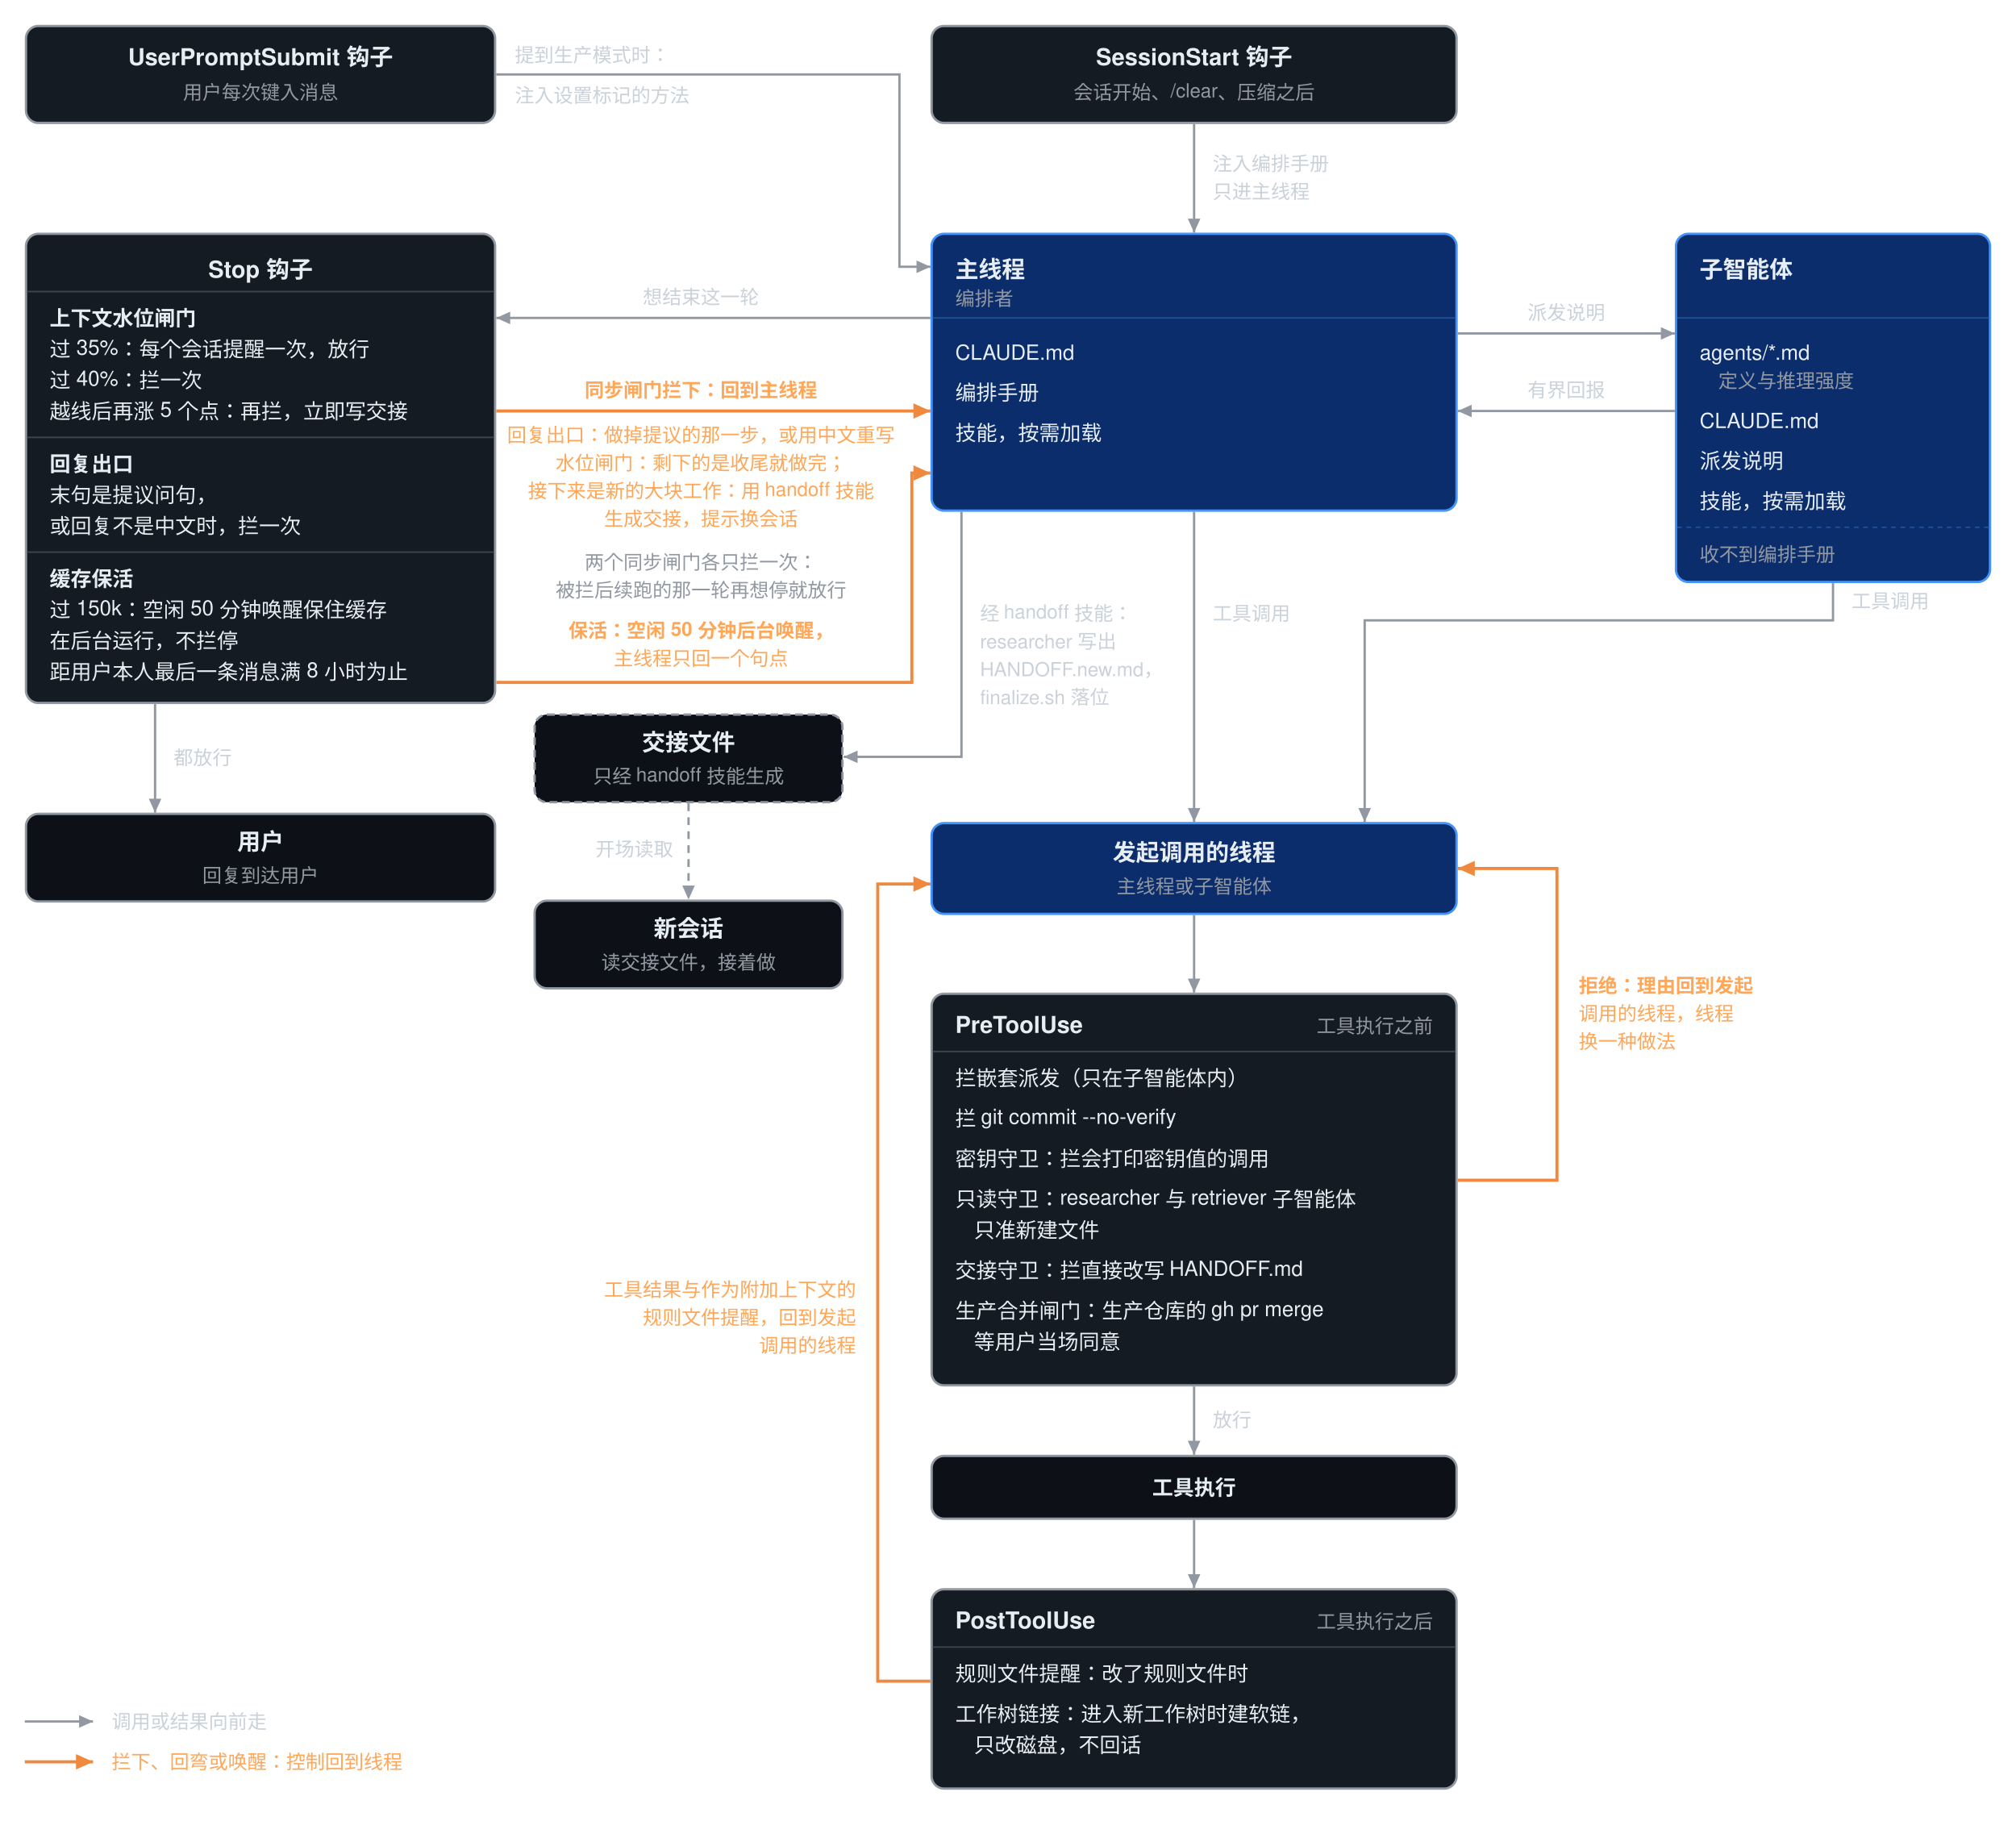
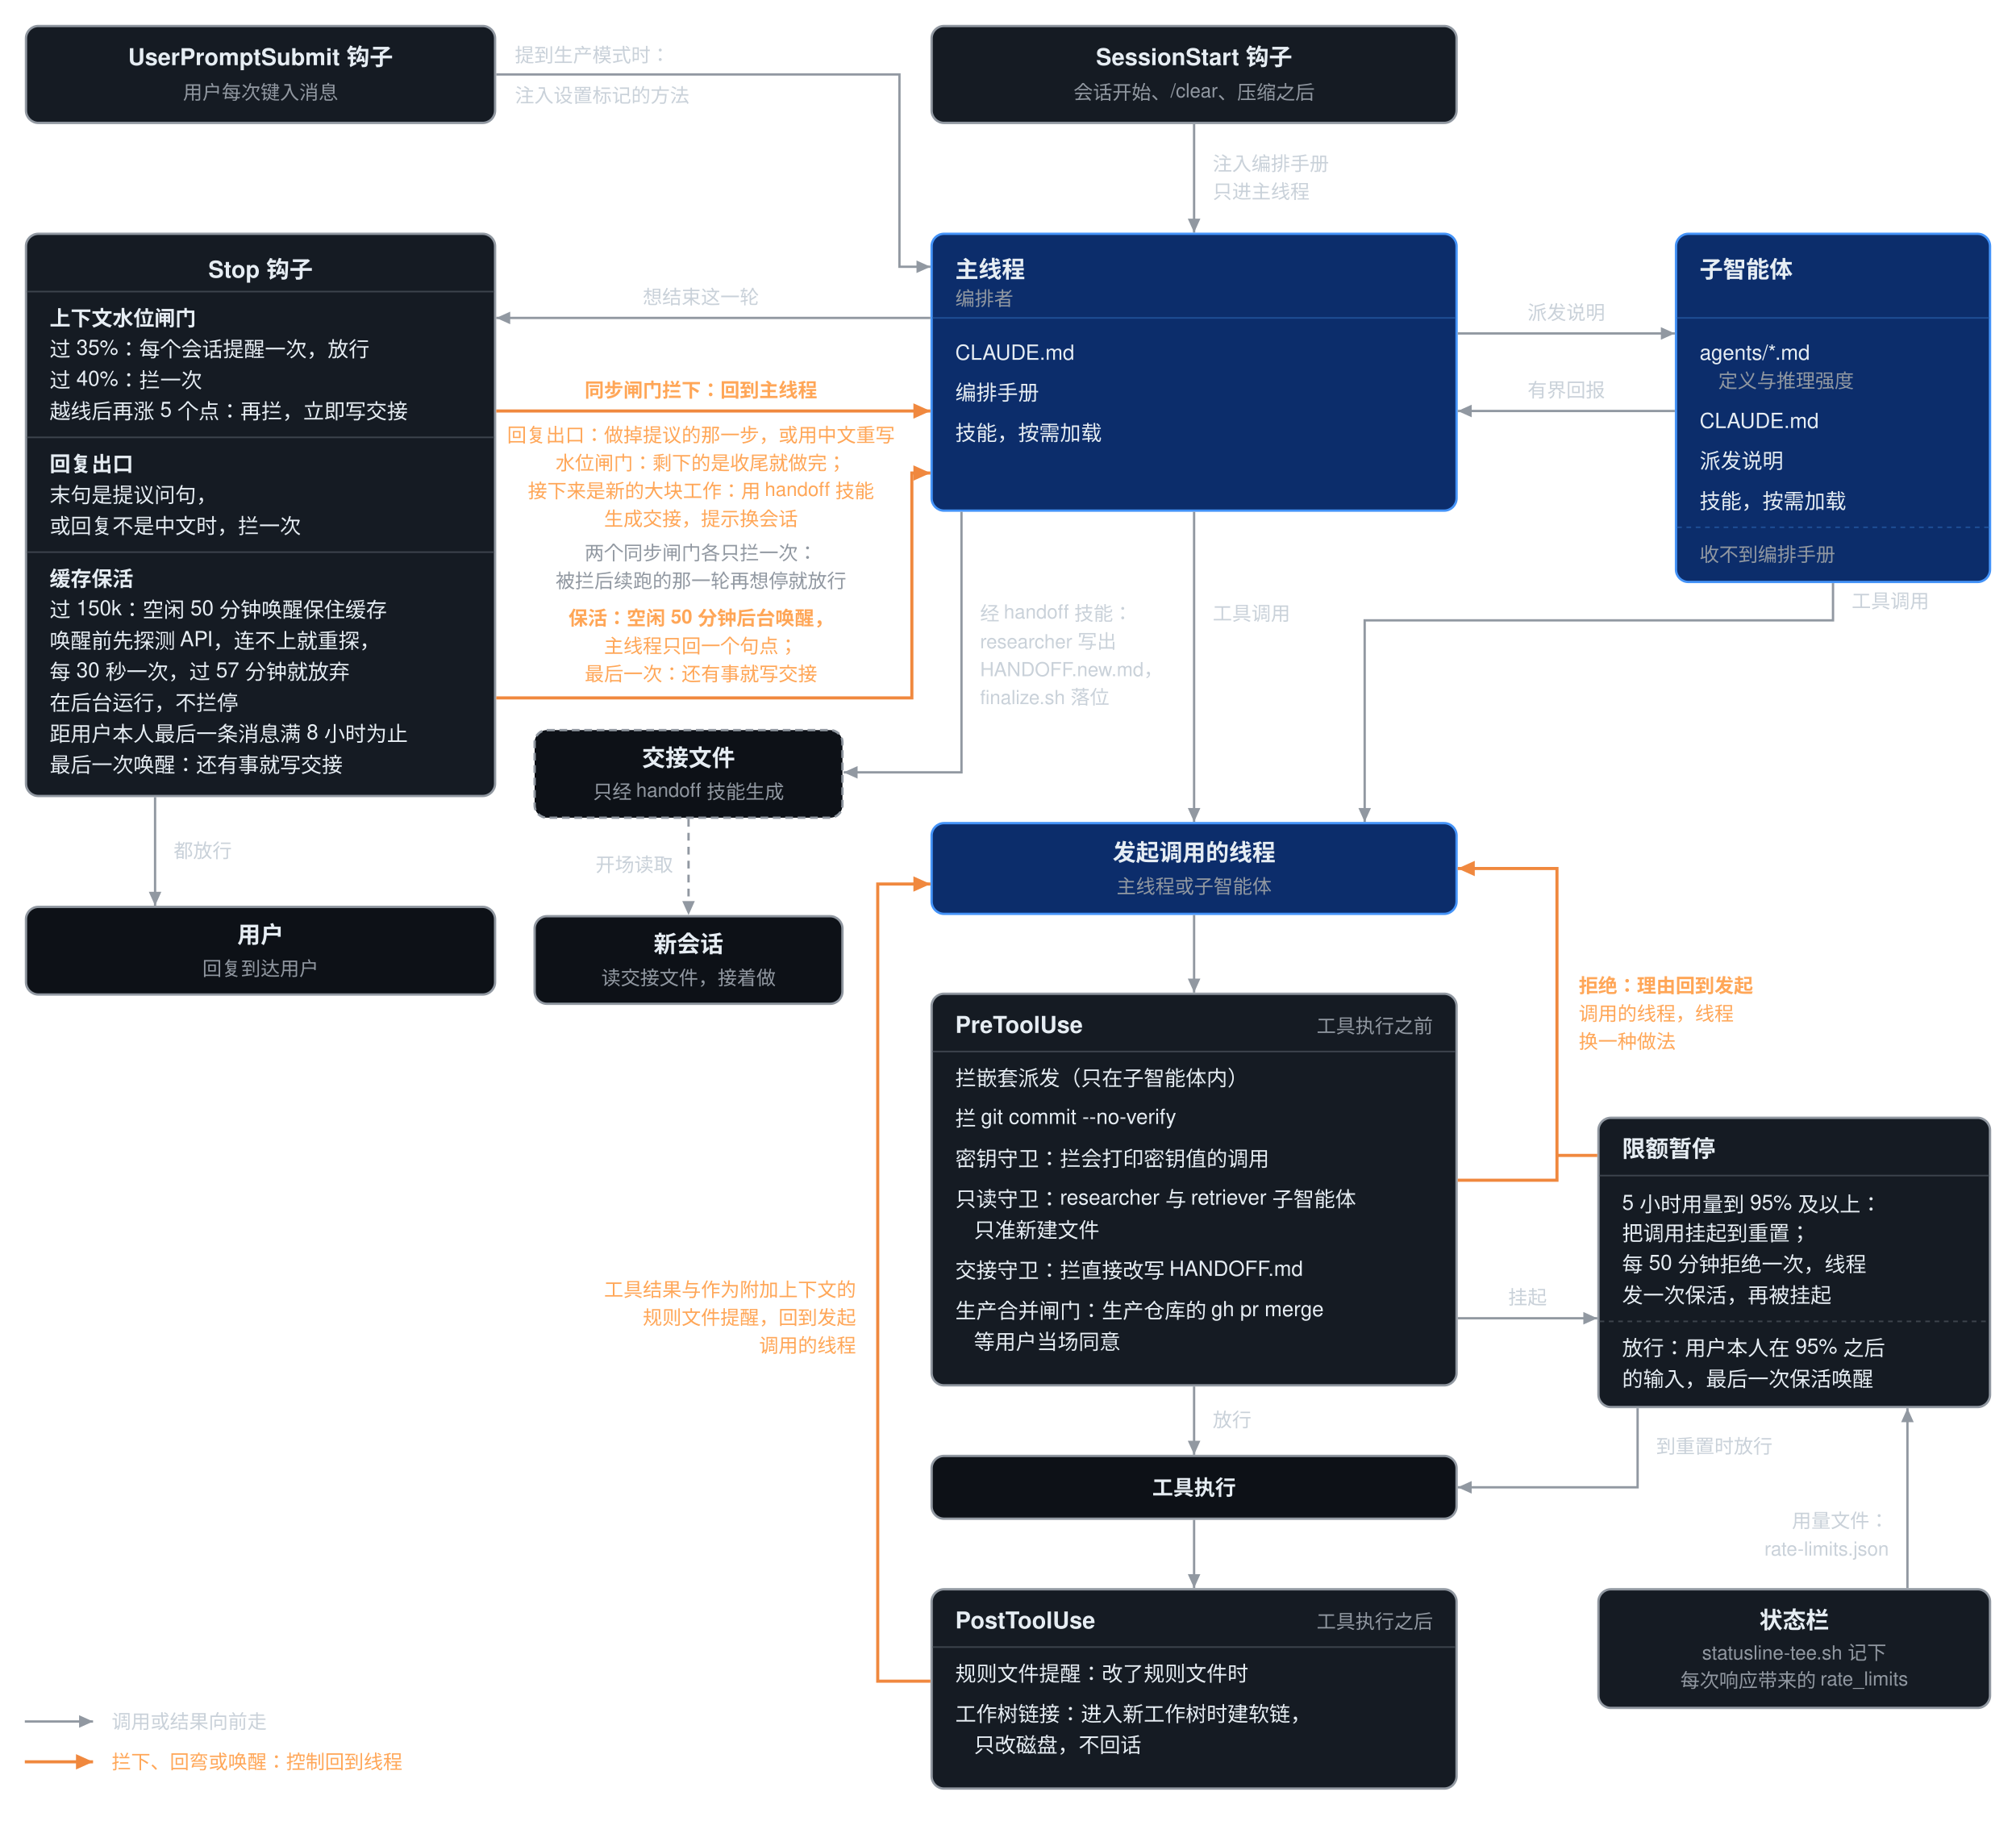
- <svg xmlns="http://www.w3.org/2000/svg" width="1300" height="1174" viewBox="0 0 1300 1174" role="img" aria-label="架构图，画的是一轮工作怎样运行。会话开始、/clear 与压缩之后，SessionStart 钩子把编排手册注入主线程，子智能体收不到。用户本人键入的消息提到生产模式时，UserPromptSubmit 钩子给主线程注入一句说明，讲怎样设置与取消仓库的生产标记。主线程向子智能体发出派发说明，子智能体凭 agents/*.md 里设定了推理强度的定义、CLAUDE.md 与派发说明干活，交回有界回报。两条线程的每次工具调用在工具执行之前都经过 PreToolUse：子智能体内的嵌套派发、git commit --no-verify、会打印密钥值的调用、直接改写 HANDOFF.md，以及 researcher 或 retriever 子智能体改动、移动或删除已有文件的操作都被拒绝，researcher 与 retriever 子智能体读文件、跑命令与新建文件都放行；在标成生产的仓库里执行 gh pr merge，要等用户当场同意才执行；拒绝理由回到发起调用的线程，线程换一种做法；放行的调用交给工具执行。工具执行之后，PostToolUse 在改了规则文件时把规则文件提醒作为附加上下文送回发起调用的线程，在进入新工作树时把主检出目录中的 CLAUDE.md、node_modules 与 .env* 软链进这个工作树，不回话。主线程想结束这一轮时经过 Stop 钩子，都放行则这一轮结束，其中两个是同步闸门。上下文水位闸门过 35% 时每个会话提醒一次并放行，没有会话暂存目录时则每轮提醒，过 40% 拦一次，没有会话暂存目录时则每轮都拦，此后以上次拦截时的水位为基准，每再涨 5 个百分点就再拦一次；回复出口在回复末句是提议问句时拦一次，仅 zh/ 副本的安装里，较长的回复主要不是中文时也拦一次。这两个闸门拦下都回到主线程。被回复出口拦下，主线程要么直接把提议的那一步做掉，要么在确实需要用户拍板时按背景、各选项的后果与推荐的格式重新提问，因语言被拦时用中文重写。被水位闸门第一次拦下，已有上下文能做完的收尾就做完，接下来是新的大块工作时运行 handoff 技能，由 researcher 子智能体写出 HANDOFF.new.md，再由 finalize.sh 落位成交接文件，并提示用户换新会话；此后每次再被拦都立即生成交接文件。新会话读交接文件接着做。两个同步闸门都不会拦刚被自己拦下而续跑的那一轮，所以一次停止尝试最多被拦一次，这一轮再想停就放行；水位闸门在之后的轮次里仍会随用量上涨再拦。第三个 Stop 钩子缓存保活不拦停：它在这一轮结束后于后台计时，主线程上下文达到 150,000 词元且 50 分钟里没有新的一轮时，唤醒主线程只回一个句点，用户离开期间一小时的提示词缓存因此不过期；每次唤醒后照常重新计时，直到距用户本人最后一条消息满 8 小时。" font-family="system-ui, -apple-system, 'Segoe UI', Helvetica, Arial, sans-serif">
+ <svg xmlns="http://www.w3.org/2000/svg" width="1300" height="1174" viewBox="0 0 1300 1174" role="img" aria-label="架构图，画的是一轮工作怎样运行。会话开始、/clear 与压缩之后，SessionStart 钩子把编排手册注入主线程，子智能体收不到。用户本人键入的消息提到生产模式时，UserPromptSubmit 钩子给主线程注入一句说明，讲怎样设置与取消仓库的生产标记。主线程向子智能体发出派发说明，子智能体凭 agents/*.md 里设定了推理强度的定义、CLAUDE.md 与派发说明干活，交回有界回报。两条线程的每次工具调用在工具执行之前都经过 PreToolUse：子智能体内的嵌套派发、git commit --no-verify、会打印密钥值的调用、直接改写 HANDOFF.md，以及 researcher 或 retriever 子智能体改动、移动或删除已有文件的操作都被拒绝，researcher 与 retriever 子智能体读文件、跑命令与新建文件都放行；在标成生产的仓库里执行 gh pr merge，要等用户当场同意才执行；5 小时用量到 95% 及以上时，PreToolUse 里的限额暂停把两条线程的每次调用挂起到重置，每过 50 分钟拒绝一次被挂起的调用，线程随即发一个极短的保活调用并再被挂起，过了重置时间才放行；主线程里，用户本人在用量到 95% 之后发出的输入与缓存保活的最后一次唤醒不被挂起；限额暂停的用量取自本地文件，由状态栏包装把 Claude Code 传给状态栏的 rate_limits 记进这个文件；拒绝理由回到发起调用的线程，线程换一种做法；放行的调用交给工具执行。工具执行之后，PostToolUse 在改了规则文件时把规则文件提醒作为附加上下文送回发起调用的线程，在进入新工作树时把主检出目录中的 CLAUDE.md、node_modules 与 .env* 软链进这个工作树，不回话。主线程想结束这一轮时经过 Stop 钩子，都放行则这一轮结束，其中两个是同步闸门。上下文水位闸门过 35% 时每个会话提醒一次并放行，没有会话暂存目录时则每轮提醒，过 40% 拦一次，没有会话暂存目录时则每轮都拦，此后以上次拦截时的水位为基准，每再涨 5 个百分点就再拦一次；回复出口在回复末句是提议问句时拦一次，仅 zh/ 副本的安装里，较长的回复主要不是中文时也拦一次。这两个闸门拦下都回到主线程。被回复出口拦下，主线程要么直接把提议的那一步做掉，要么在确实需要用户拍板时按背景、各选项的后果与推荐的格式重新提问，因语言被拦时用中文重写。被水位闸门第一次拦下，已有上下文能做完的收尾就做完，接下来是新的大块工作时运行 handoff 技能，由 researcher 子智能体写出 HANDOFF.new.md，再由 finalize.sh 落位成交接文件，并提示用户换新会话；此后每次再被拦都立即生成交接文件。新会话读交接文件接着做。两个同步闸门都不会拦刚被自己拦下而续跑的那一轮，所以一次停止尝试最多被拦一次，这一轮再想停就放行；水位闸门在之后的轮次里仍会随用量上涨再拦。第三个 Stop 钩子缓存保活不拦停：它在这一轮结束后于后台计时，主线程上下文达到 150,000 词元且 50 分钟里没有新的一轮时，唤醒主线程只回一个句点，用户离开期间一小时的提示词缓存因此不过期；唤醒之前先探测 API，连不上就每 30 秒再探，到起跑后 57 分钟仍连不上就放弃，因为这时缓存已经过期。每次唤醒后照常重新计时，直到距用户本人最后一条消息满 8 小时；到上限前的最后一次唤醒，还有工作要接着做就让主线程用 handoff 技能写交接，否则只回一个句点。" font-family="system-ui, -apple-system, 'Segoe UI', Helvetica, Arial, sans-serif">
  <defs>
    <marker id="arrow" viewBox="0 0 10 10" refX="10" refY="5" markerWidth="9" markerHeight="9" markerUnits="userSpaceOnUse" orient="auto">
      <path d="M0,0.5 L10,5 L0,9.5 z" fill="#9198a1" />
    </marker>
    <marker id="back" viewBox="0 0 10 10" refX="10" refY="5" markerWidth="11" markerHeight="11" markerUnits="userSpaceOnUse" orient="auto">
      <path d="M0,0.5 L10,5 L0,9.5 z" fill="#f0883e" />
    </marker>
  </defs>
  <g id="userpromptsubmit">
    <rect id="ups-box" x="16.75" y="16.75" width="302.5" height="62.5" rx="8" fill="#151b23" stroke="#9198a1" stroke-width="1.5" />
    <text x="168" y="42" font-size="15" font-weight="600" text-anchor="middle" fill="#e6edf3" data-box="ups-box">UserPromptSubmit 钩子</text>
    <text x="168" y="64" font-size="12.5" text-anchor="middle" fill="#9198a1" data-box="ups-box">用户每次键入消息</text>
  </g>
  <path d="M320,48 L580,48 L580,172 L600,172" fill="none" stroke="#9198a1" stroke-width="1.5" marker-end="url(#arrow)" />
  <text x="332" y="40" font-size="12.5" text-anchor="start" fill="#c9d1d9">提到生产模式时：</text>
  <text x="332" y="66" font-size="12.5" text-anchor="start" fill="#c9d1d9">注入设置标记的方法</text>
  <g id="sessionstart">
    <rect id="ss-box" x="600.75" y="16.75" width="338.5" height="62.5" rx="8" fill="#151b23" stroke="#9198a1" stroke-width="1.5" />
    <text x="770" y="42" font-size="15" font-weight="600" text-anchor="middle" fill="#e6edf3" data-box="ss-box">SessionStart 钩子</text>
    <text x="770" y="64" font-size="12.5" text-anchor="middle" fill="#9198a1" data-box="ss-box">会话开始、/clear、压缩之后</text>
  </g>
  <path d="M770,80 L770,150" fill="none" stroke="#9198a1" stroke-width="1.5" marker-end="url(#arrow)" />
  <text x="782" y="110" font-size="12.5" text-anchor="start" fill="#c9d1d9">注入编排手册</text>
  <text x="782" y="128" font-size="12.5" text-anchor="start" fill="#c9d1d9">只进主线程</text>
  <g id="main">
    <rect id="main-box" x="600.75" y="150.75" width="338.5" height="178.5" rx="8" fill="#0c2d6b" stroke="#4493f8" stroke-width="1.5" />
    <text x="616" y="179" font-size="15" font-weight="600" fill="#e6edf3" data-box="main-box">主线程</text>
    <text x="616" y="197" font-size="12.5" fill="#9198a1" data-box="main-box">编排者</text>
    <line x1="601.5" y1="205" x2="938.5" y2="205" stroke="#1f4f96" stroke-width="1" />
    <text x="616" y="232" font-size="13.5" fill="#e6edf3" data-box="main-box">CLAUDE.md</text>
    <text x="616" y="258" font-size="13.5" fill="#e6edf3" data-box="main-box">编排手册</text>
    <text x="616" y="284" font-size="13.5" fill="#e6edf3" data-box="main-box">技能，按需加载</text>
  </g>
  <g id="subagent">
    <rect id="sub-box" x="1080.75" y="150.75" width="202.5" height="224.5" rx="8" fill="#0c2d6b" stroke="#4493f8" stroke-width="1.5" />
    <text x="1096" y="179" font-size="15" font-weight="600" fill="#e6edf3" data-box="sub-box">子智能体</text>
    <line x1="1081.5" y1="205" x2="1282.5" y2="205" stroke="#1f4f96" stroke-width="1" />
    <text x="1096" y="232" font-size="13.5" fill="#e6edf3" data-box="sub-box">agents/*.md</text>
    <text x="1108" y="250" font-size="12.5" fill="#9198a1" data-box="sub-box">定义与推理强度</text>
    <text x="1096" y="276" font-size="13.5" fill="#e6edf3" data-box="sub-box">CLAUDE.md</text>
    <text x="1096" y="302" font-size="13.5" fill="#e6edf3" data-box="sub-box">派发说明</text>
    <text x="1096" y="328" font-size="13.5" fill="#e6edf3" data-box="sub-box">技能，按需加载</text>
    <line x1="1081.5" y1="340" x2="1282.5" y2="340" stroke="#1f4f96" stroke-width="1" stroke-dasharray="3 3" />
    <text x="1096" y="362" font-size="12.5" fill="#9198a1" data-box="sub-box">收不到编排手册</text>
  </g>
  <path d="M940,215 L1080,215" fill="none" stroke="#9198a1" stroke-width="1.5" marker-end="url(#arrow)" />
  <text x="1010" y="206" font-size="12.5" text-anchor="middle" fill="#c9d1d9">派发说明</text>
  <path d="M1080,265 L940,265" fill="none" stroke="#9198a1" stroke-width="1.5" marker-end="url(#arrow)" />
  <text x="1010" y="256" font-size="12.5" text-anchor="middle" fill="#c9d1d9">有界回报</text>
  <g id="stop">
-     <rect id="stop-box" x="16.75" y="150.75" width="302.5" height="302.5" rx="8" fill="#151b23" stroke="#9198a1" stroke-width="1.5" />
+     <rect id="stop-box" x="16.75" y="150.75" width="302.5" height="362.5" rx="8" fill="#151b23" stroke="#9198a1" stroke-width="1.5" />
    <text x="168" y="179" font-size="15" font-weight="600" text-anchor="middle" fill="#e6edf3" data-box="stop-box">Stop 钩子</text>
    <line x1="17.5" y1="188" x2="318.5" y2="188" stroke="#3d444d" stroke-width="1" />
    <text x="32" y="210" font-size="13.5" font-weight="600" fill="#e6edf3" data-box="stop-box">上下文水位闸门</text>
    <text x="32" y="230" font-size="13.5" fill="#e6edf3" data-box="stop-box">过 35%：每个会话提醒一次，放行</text>
    <text x="32" y="250" font-size="13.5" fill="#e6edf3" data-box="stop-box">过 40%：拦一次</text>
    <text x="32" y="270" font-size="13.5" fill="#e6edf3" data-box="stop-box">越线后再涨 5 个点：再拦，立即写交接</text>
    <line x1="17.5" y1="282" x2="318.5" y2="282" stroke="#3d444d" stroke-width="1" />
    <text x="32" y="304" font-size="13.5" font-weight="600" fill="#e6edf3" data-box="stop-box">回复出口</text>
    <text x="32" y="324" font-size="13.5" fill="#e6edf3" data-box="stop-box">末句是提议问句，</text>
    <text x="32" y="344" font-size="13.5" fill="#e6edf3" data-box="stop-box">或回复不是中文时，拦一次</text>
    <line x1="17.5" y1="356" x2="318.5" y2="356" stroke="#3d444d" stroke-width="1" />
    <text x="32" y="378" font-size="13.5" font-weight="600" fill="#e6edf3" data-box="stop-box">缓存保活</text>
    <text x="32" y="398" font-size="13.5" fill="#e6edf3" data-box="stop-box">过 150k：空闲 50 分钟唤醒保住缓存</text>
-     <text x="32" y="418" font-size="13.5" fill="#e6edf3" data-box="stop-box">在后台运行，不拦停</text>
-     <text x="32" y="438" font-size="13.5" fill="#e6edf3" data-box="stop-box">距用户本人最后一条消息满 8 小时为止</text>
+     <text x="32" y="418" font-size="13.5" fill="#e6edf3" data-box="stop-box">唤醒前先探测 API，连不上就重探，</text>
+     <text x="32" y="438" font-size="13.5" fill="#e6edf3" data-box="stop-box">每 30 秒一次，过 57 分钟就放弃</text>
+     <text x="32" y="458" font-size="13.5" fill="#e6edf3" data-box="stop-box">在后台运行，不拦停</text>
+     <text x="32" y="478" font-size="13.5" fill="#e6edf3" data-box="stop-box">距用户本人最后一条消息满 8 小时为止</text>
+     <text x="32" y="498" font-size="13.5" fill="#e6edf3" data-box="stop-box">最后一次唤醒：还有事就写交接</text>
  </g>
  <path d="M600,205 L320,205" fill="none" stroke="#9198a1" stroke-width="1.5" marker-end="url(#arrow)" />
  <text x="452" y="196" font-size="12.5" text-anchor="middle" fill="#c9d1d9">想结束这一轮</text>
  <path d="M320,265 L600,265" fill="none" stroke="#f0883e" stroke-width="2" marker-end="url(#back)" />
  <text x="452" y="256" font-size="12.5" font-weight="600" text-anchor="middle" fill="#ffa657">同步闸门拦下：回到主线程</text>
  <text x="452" y="285" font-size="12.5" text-anchor="middle" fill="#ffa657">回复出口：做掉提议的那一步，或用中文重写</text>
  <text x="452" y="303" font-size="12.5" text-anchor="middle" fill="#ffa657">水位闸门：剩下的是收尾就做完；</text>
  <text x="452" y="321" font-size="12.5" text-anchor="middle" fill="#ffa657">接下来是新的大块工作：用 handoff 技能</text>
  <text x="452" y="339" font-size="12.5" text-anchor="middle" fill="#ffa657">生成交接，提示换会话</text>
-   <text x="452" y="367" font-size="12.5" text-anchor="middle" fill="#9198a1">两个同步闸门各只拦一次：</text>
-   <text x="452" y="385" font-size="12.5" text-anchor="middle" fill="#9198a1">被拦后续跑的那一轮再想停就放行</text>
-   <path d="M320,440 L588,440 L588,305 L600,305" fill="none" stroke="#f0883e" stroke-width="2" marker-end="url(#back)" />
-   <text x="452" y="411" font-size="12.5" font-weight="600" text-anchor="middle" fill="#ffa657">保活：空闲 50 分钟后台唤醒，</text>
-   <text x="452" y="429" font-size="12.5" text-anchor="middle" fill="#ffa657">主线程只回一个句点</text>
-   <path d="M100,454 L100,524" fill="none" stroke="#9198a1" stroke-width="1.5" marker-end="url(#arrow)" />
-   <text x="112" y="493" font-size="12.5" text-anchor="start" fill="#c9d1d9">都放行</text>
+   <text x="452" y="361" font-size="12.5" text-anchor="middle" fill="#9198a1">两个同步闸门各只拦一次：</text>
+   <text x="452" y="379" font-size="12.5" text-anchor="middle" fill="#9198a1">被拦后续跑的那一轮再想停就放行</text>
+   <path d="M320,450 L588,450 L588,305 L600,305" fill="none" stroke="#f0883e" stroke-width="2" marker-end="url(#back)" />
+   <text x="452" y="403" font-size="12.5" font-weight="600" text-anchor="middle" fill="#ffa657">保活：空闲 50 分钟后台唤醒，</text>
+   <text x="452" y="421" font-size="12.5" text-anchor="middle" fill="#ffa657">主线程只回一个句点；</text>
+   <text x="452" y="439" font-size="12.5" text-anchor="middle" fill="#ffa657">最后一次：还有事就写交接</text>
+   <path d="M100,514 L100,584" fill="none" stroke="#9198a1" stroke-width="1.5" marker-end="url(#arrow)" />
+   <text x="112" y="553" font-size="12.5" text-anchor="start" fill="#c9d1d9">都放行</text>
  <g id="user">
-     <rect id="user-box" x="16.75" y="524.75" width="302.5" height="56.5" rx="8" fill="#0d1117" stroke="#9198a1" stroke-width="1.5" />
-     <text x="168" y="548" font-size="15" font-weight="600" text-anchor="middle" fill="#e6edf3" data-box="user-box">用户</text>
-     <text x="168" y="569" font-size="12.5" text-anchor="middle" fill="#9198a1" data-box="user-box">回复到达用户</text>
+     <rect id="user-box" x="16.75" y="584.75" width="302.5" height="56.5" rx="8" fill="#0d1117" stroke="#9198a1" stroke-width="1.5" />
+     <text x="168" y="608" font-size="15" font-weight="600" text-anchor="middle" fill="#e6edf3" data-box="user-box">用户</text>
+     <text x="168" y="629" font-size="12.5" text-anchor="middle" fill="#9198a1" data-box="user-box">回复到达用户</text>
  </g>
  <g id="handoff">
-     <rect id="handoff-box" x="344.75" y="460.75" width="198.5" height="56.5" rx="8" fill="#0d1117" stroke="#9198a1" stroke-width="1.5" stroke-dasharray="5 3" />
-     <text x="444" y="484" font-size="15" font-weight="600" text-anchor="middle" fill="#e6edf3" data-box="handoff-box">交接文件</text>
-     <text x="444" y="505" font-size="12.5" text-anchor="middle" fill="#9198a1" data-box="handoff-box">只经 handoff 技能生成</text>
+     <rect id="handoff-box" x="344.75" y="470.75" width="198.5" height="56.5" rx="8" fill="#0d1117" stroke="#9198a1" stroke-width="1.5" stroke-dasharray="5 3" />
+     <text x="444" y="494" font-size="15" font-weight="600" text-anchor="middle" fill="#e6edf3" data-box="handoff-box">交接文件</text>
+     <text x="444" y="515" font-size="12.5" text-anchor="middle" fill="#9198a1" data-box="handoff-box">只经 handoff 技能生成</text>
  </g>
-   <path d="M620,330 L620,488 L544,488" fill="none" stroke="#9198a1" stroke-width="1.5" marker-end="url(#arrow)" />
+   <path d="M620,330 L620,498 L544,498" fill="none" stroke="#9198a1" stroke-width="1.5" marker-end="url(#arrow)" />
  <text x="632" y="400" font-size="12.5" text-anchor="start" fill="#c9d1d9">经 handoff 技能：</text>
  <text x="632" y="418" font-size="12.5" text-anchor="start" fill="#c9d1d9">researcher 写出</text>
  <text x="632" y="436" font-size="12.5" text-anchor="start" fill="#c9d1d9">HANDOFF.new.md，</text>
  <text x="632" y="454" font-size="12.5" text-anchor="start" fill="#c9d1d9">finalize.sh 落位</text>
  <g id="newsession">
-     <rect id="new-box" x="344.75" y="580.75" width="198.5" height="56.5" rx="8" fill="#0d1117" stroke="#9198a1" stroke-width="1.5" />
-     <text x="444" y="604" font-size="15" font-weight="600" text-anchor="middle" fill="#e6edf3" data-box="new-box">新会话</text>
-     <text x="444" y="625" font-size="12.5" text-anchor="middle" fill="#9198a1" data-box="new-box">读交接文件，接着做</text>
+     <rect id="new-box" x="344.75" y="590.75" width="198.5" height="56.5" rx="8" fill="#0d1117" stroke="#9198a1" stroke-width="1.5" />
+     <text x="444" y="614" font-size="15" font-weight="600" text-anchor="middle" fill="#e6edf3" data-box="new-box">新会话</text>
+     <text x="444" y="635" font-size="12.5" text-anchor="middle" fill="#9198a1" data-box="new-box">读交接文件，接着做</text>
  </g>
-   <path d="M444,518 L444,580" fill="none" stroke="#9198a1" stroke-width="1.5" stroke-dasharray="5 4" marker-end="url(#arrow)" />
-   <text x="434" y="552" font-size="12.5" text-anchor="end" fill="#c9d1d9">开场读取</text>
+   <path d="M444,528 L444,590" fill="none" stroke="#9198a1" stroke-width="1.5" stroke-dasharray="5 4" marker-end="url(#arrow)" />
+   <text x="434" y="562" font-size="12.5" text-anchor="end" fill="#c9d1d9">开场读取</text>
  <path d="M770,330 L770,530" fill="none" stroke="#9198a1" stroke-width="1.5" marker-end="url(#arrow)" />
  <text x="782" y="400" font-size="12.5" text-anchor="start" fill="#c9d1d9">工具调用</text>
  <path d="M1182,376 L1182,400 L880,400 L880,530" fill="none" stroke="#9198a1" stroke-width="1.5" marker-end="url(#arrow)" />
  <text x="1194" y="392" font-size="12.5" text-anchor="start" fill="#c9d1d9">工具调用</text>
  <g id="caller">
    <rect id="caller-box" x="600.75" y="530.75" width="338.5" height="58.5" rx="8" fill="#0c2d6b" stroke="#4493f8" stroke-width="1.5" />
    <text x="770" y="555" font-size="15" font-weight="600" text-anchor="middle" fill="#e6edf3" data-box="caller-box">发起调用的线程</text>
    <text x="770" y="576" font-size="12.5" text-anchor="middle" fill="#9198a1" data-box="caller-box">主线程或子智能体</text>
  </g>
  <path d="M770,590 L770,640" fill="none" stroke="#9198a1" stroke-width="1.5" marker-end="url(#arrow)" />
  <g id="pre">
    <rect id="pre-box" x="600.75" y="640.75" width="338.5" height="252.5" rx="8" fill="#151b23" stroke="#9198a1" stroke-width="1.5" />
    <text x="616" y="666" font-size="15" font-weight="600" fill="#e6edf3" data-box="pre-box">PreToolUse</text>
    <text x="924" y="666" font-size="12.5" text-anchor="end" fill="#9198a1" data-box="pre-box">工具执行之前</text>
    <line x1="601.5" y1="678" x2="938.5" y2="678" stroke="#3d444d" stroke-width="1" />
    <text x="616" y="700" font-size="13.5" fill="#e6edf3" data-box="pre-box">拦嵌套派发（只在子智能体内）</text>
    <text x="616" y="726" font-size="13.5" fill="#e6edf3" data-box="pre-box">拦 git commit --no-verify</text>
    <text x="616" y="752" font-size="13.5" fill="#e6edf3" data-box="pre-box">密钥守卫：拦会打印密钥值的调用</text>
    <text x="616" y="778" font-size="13.5" fill="#e6edf3" data-box="pre-box">只读守卫：researcher 与 retriever 子智能体</text>
    <text x="628" y="798" font-size="13.5" fill="#e6edf3" data-box="pre-box">只准新建文件</text>
    <text x="616" y="824" font-size="13.5" fill="#e6edf3" data-box="pre-box">交接守卫：拦直接改写 HANDOFF.md</text>
    <text x="616" y="850" font-size="13.5" fill="#e6edf3" data-box="pre-box">生产合并闸门：生产仓库的 gh pr merge</text>
    <text x="628" y="870" font-size="13.5" fill="#e6edf3" data-box="pre-box">等用户当场同意</text>
  </g>
  <path d="M770,894 L770,938" fill="none" stroke="#9198a1" stroke-width="1.5" marker-end="url(#arrow)" />
  <text x="782" y="920" font-size="12.5" text-anchor="start" fill="#c9d1d9">放行</text>
  <g id="tool">
    <rect id="tool-box" x="600.75" y="938.75" width="338.5" height="40.5" rx="8" fill="#0d1117" stroke="#9198a1" stroke-width="1.5" />
    <text x="770" y="964" font-size="13.5" font-weight="600" text-anchor="middle" fill="#e6edf3" data-box="tool-box">工具执行</text>
  </g>
  <path d="M770,980 L770,1024" fill="none" stroke="#9198a1" stroke-width="1.5" marker-end="url(#arrow)" />
  <g id="post">
    <rect id="post-box" x="600.75" y="1024.75" width="338.5" height="128.5" rx="8" fill="#151b23" stroke="#9198a1" stroke-width="1.5" />
    <text x="616" y="1050" font-size="15" font-weight="600" fill="#e6edf3" data-box="post-box">PostToolUse</text>
    <text x="924" y="1050" font-size="12.5" text-anchor="end" fill="#9198a1" data-box="post-box">工具执行之后</text>
    <line x1="601.5" y1="1062" x2="938.5" y2="1062" stroke="#3d444d" stroke-width="1" />
    <text x="616" y="1084" font-size="13.5" fill="#e6edf3" data-box="post-box">规则文件提醒：改了规则文件时</text>
    <text x="616" y="1110" font-size="13.5" fill="#e6edf3" data-box="post-box">工作树链接：进入新工作树时建软链，</text>
    <text x="628" y="1130" font-size="13.5" fill="#e6edf3" data-box="post-box">只改磁盘，不回话</text>
  </g>
  <path d="M940,761 L1004,761 L1004,560 L940,560" fill="none" stroke="#f0883e" stroke-width="2" marker-end="url(#back)" />
  <text x="1018" y="640" font-size="12.5" font-weight="600" text-anchor="start" fill="#ffa657">拒绝：理由回到发起</text>
  <text x="1018" y="658" font-size="12.5" text-anchor="start" fill="#ffa657">调用的线程，线程</text>
  <text x="1018" y="676" font-size="12.5" text-anchor="start" fill="#ffa657">换一种做法</text>
  <path d="M600,1084 L566,1084 L566,570 L600,570" fill="none" stroke="#f0883e" stroke-width="2" marker-end="url(#back)" />
  <text x="552" y="836" font-size="12.5" text-anchor="end" fill="#ffa657">工具结果与作为附加上下文的</text>
  <text x="552" y="854" font-size="12.5" text-anchor="end" fill="#ffa657">规则文件提醒，回到发起</text>
  <text x="552" y="872" font-size="12.5" text-anchor="end" fill="#ffa657">调用的线程</text>
+   <g id="limitpause">
+     <rect id="limit-box" x="1030.75" y="720.75" width="252.5" height="186.5" rx="8" fill="#151b23" stroke="#9198a1" stroke-width="1.5" />
+     <text x="1046" y="746" font-size="15" font-weight="600" fill="#e6edf3" data-box="limit-box">限额暂停</text>
+     <line x1="1031.5" y1="758" x2="1282.5" y2="758" stroke="#3d444d" stroke-width="1" />
+     <text x="1046" y="780" font-size="13.5" fill="#e6edf3" data-box="limit-box">5 小时用量到 95% 及以上：</text>
+     <text x="1046" y="800" font-size="13.5" fill="#e6edf3" data-box="limit-box">把调用挂起到重置；</text>
+     <text x="1046" y="820" font-size="13.5" fill="#e6edf3" data-box="limit-box">每 50 分钟拒绝一次，线程</text>
+     <text x="1046" y="840" font-size="13.5" fill="#e6edf3" data-box="limit-box">发一次保活，再被挂起</text>
+     <line x1="1031.5" y1="852" x2="1282.5" y2="852" stroke="#3d444d" stroke-width="1" stroke-dasharray="3 3" />
+     <text x="1046" y="874" font-size="13.5" fill="#e6edf3" data-box="limit-box">放行：用户本人在 95% 之后</text>
+     <text x="1046" y="894" font-size="13.5" fill="#e6edf3" data-box="limit-box">的输入，最后一次保活唤醒</text>
+   </g>
+   <path d="M940,850 L1030,850" fill="none" stroke="#9198a1" stroke-width="1.5" marker-end="url(#arrow)" />
+   <text x="985" y="841" font-size="12.5" text-anchor="middle" fill="#c9d1d9">挂起</text>
+   <path d="M1030,745 L1004,745" fill="none" stroke="#f0883e" stroke-width="2" />
+   <path d="M1056,908 L1056,959 L940,959" fill="none" stroke="#9198a1" stroke-width="1.5" marker-end="url(#arrow)" />
+   <text x="1068" y="937" font-size="12.5" text-anchor="start" fill="#c9d1d9">到重置时放行</text>
+   <g id="statusline">
+     <rect id="status-box" x="1030.75" y="1024.75" width="252.5" height="76.5" rx="8" fill="#151b23" stroke="#9198a1" stroke-width="1.5" />
+     <text x="1157" y="1050" font-size="15" font-weight="600" text-anchor="middle" fill="#e6edf3" data-box="status-box">状态栏</text>
+     <text x="1157" y="1070" font-size="12.5" text-anchor="middle" fill="#9198a1" data-box="status-box">statusline-tee.sh 记下</text>
+     <text x="1157" y="1088" font-size="12.5" text-anchor="middle" fill="#9198a1" data-box="status-box">每次响应带来的 rate_limits</text>
+   </g>
+   <path d="M1230,1024 L1230,908" fill="none" stroke="#9198a1" stroke-width="1.5" marker-end="url(#arrow)" />
+   <text x="1218" y="985" font-size="12.5" text-anchor="end" fill="#c9d1d9">用量文件：</text>
+   <text x="1218" y="1003" font-size="12.5" text-anchor="end" fill="#c9d1d9">rate-limits.json</text>
  <g id="legend">
    <path d="M16,1110 L60,1110" fill="none" stroke="#9198a1" stroke-width="1.5" marker-end="url(#arrow)" />
    <text x="72" y="1114.5" font-size="12.5" fill="#c9d1d9">调用或结果向前走</text>
    <path d="M16,1136 L60,1136" fill="none" stroke="#f0883e" stroke-width="2" marker-end="url(#back)" />
    <text x="72" y="1140.5" font-size="12.5" fill="#ffa657">拦下、回弯或唤醒：控制回到线程</text>
  </g>
</svg>
